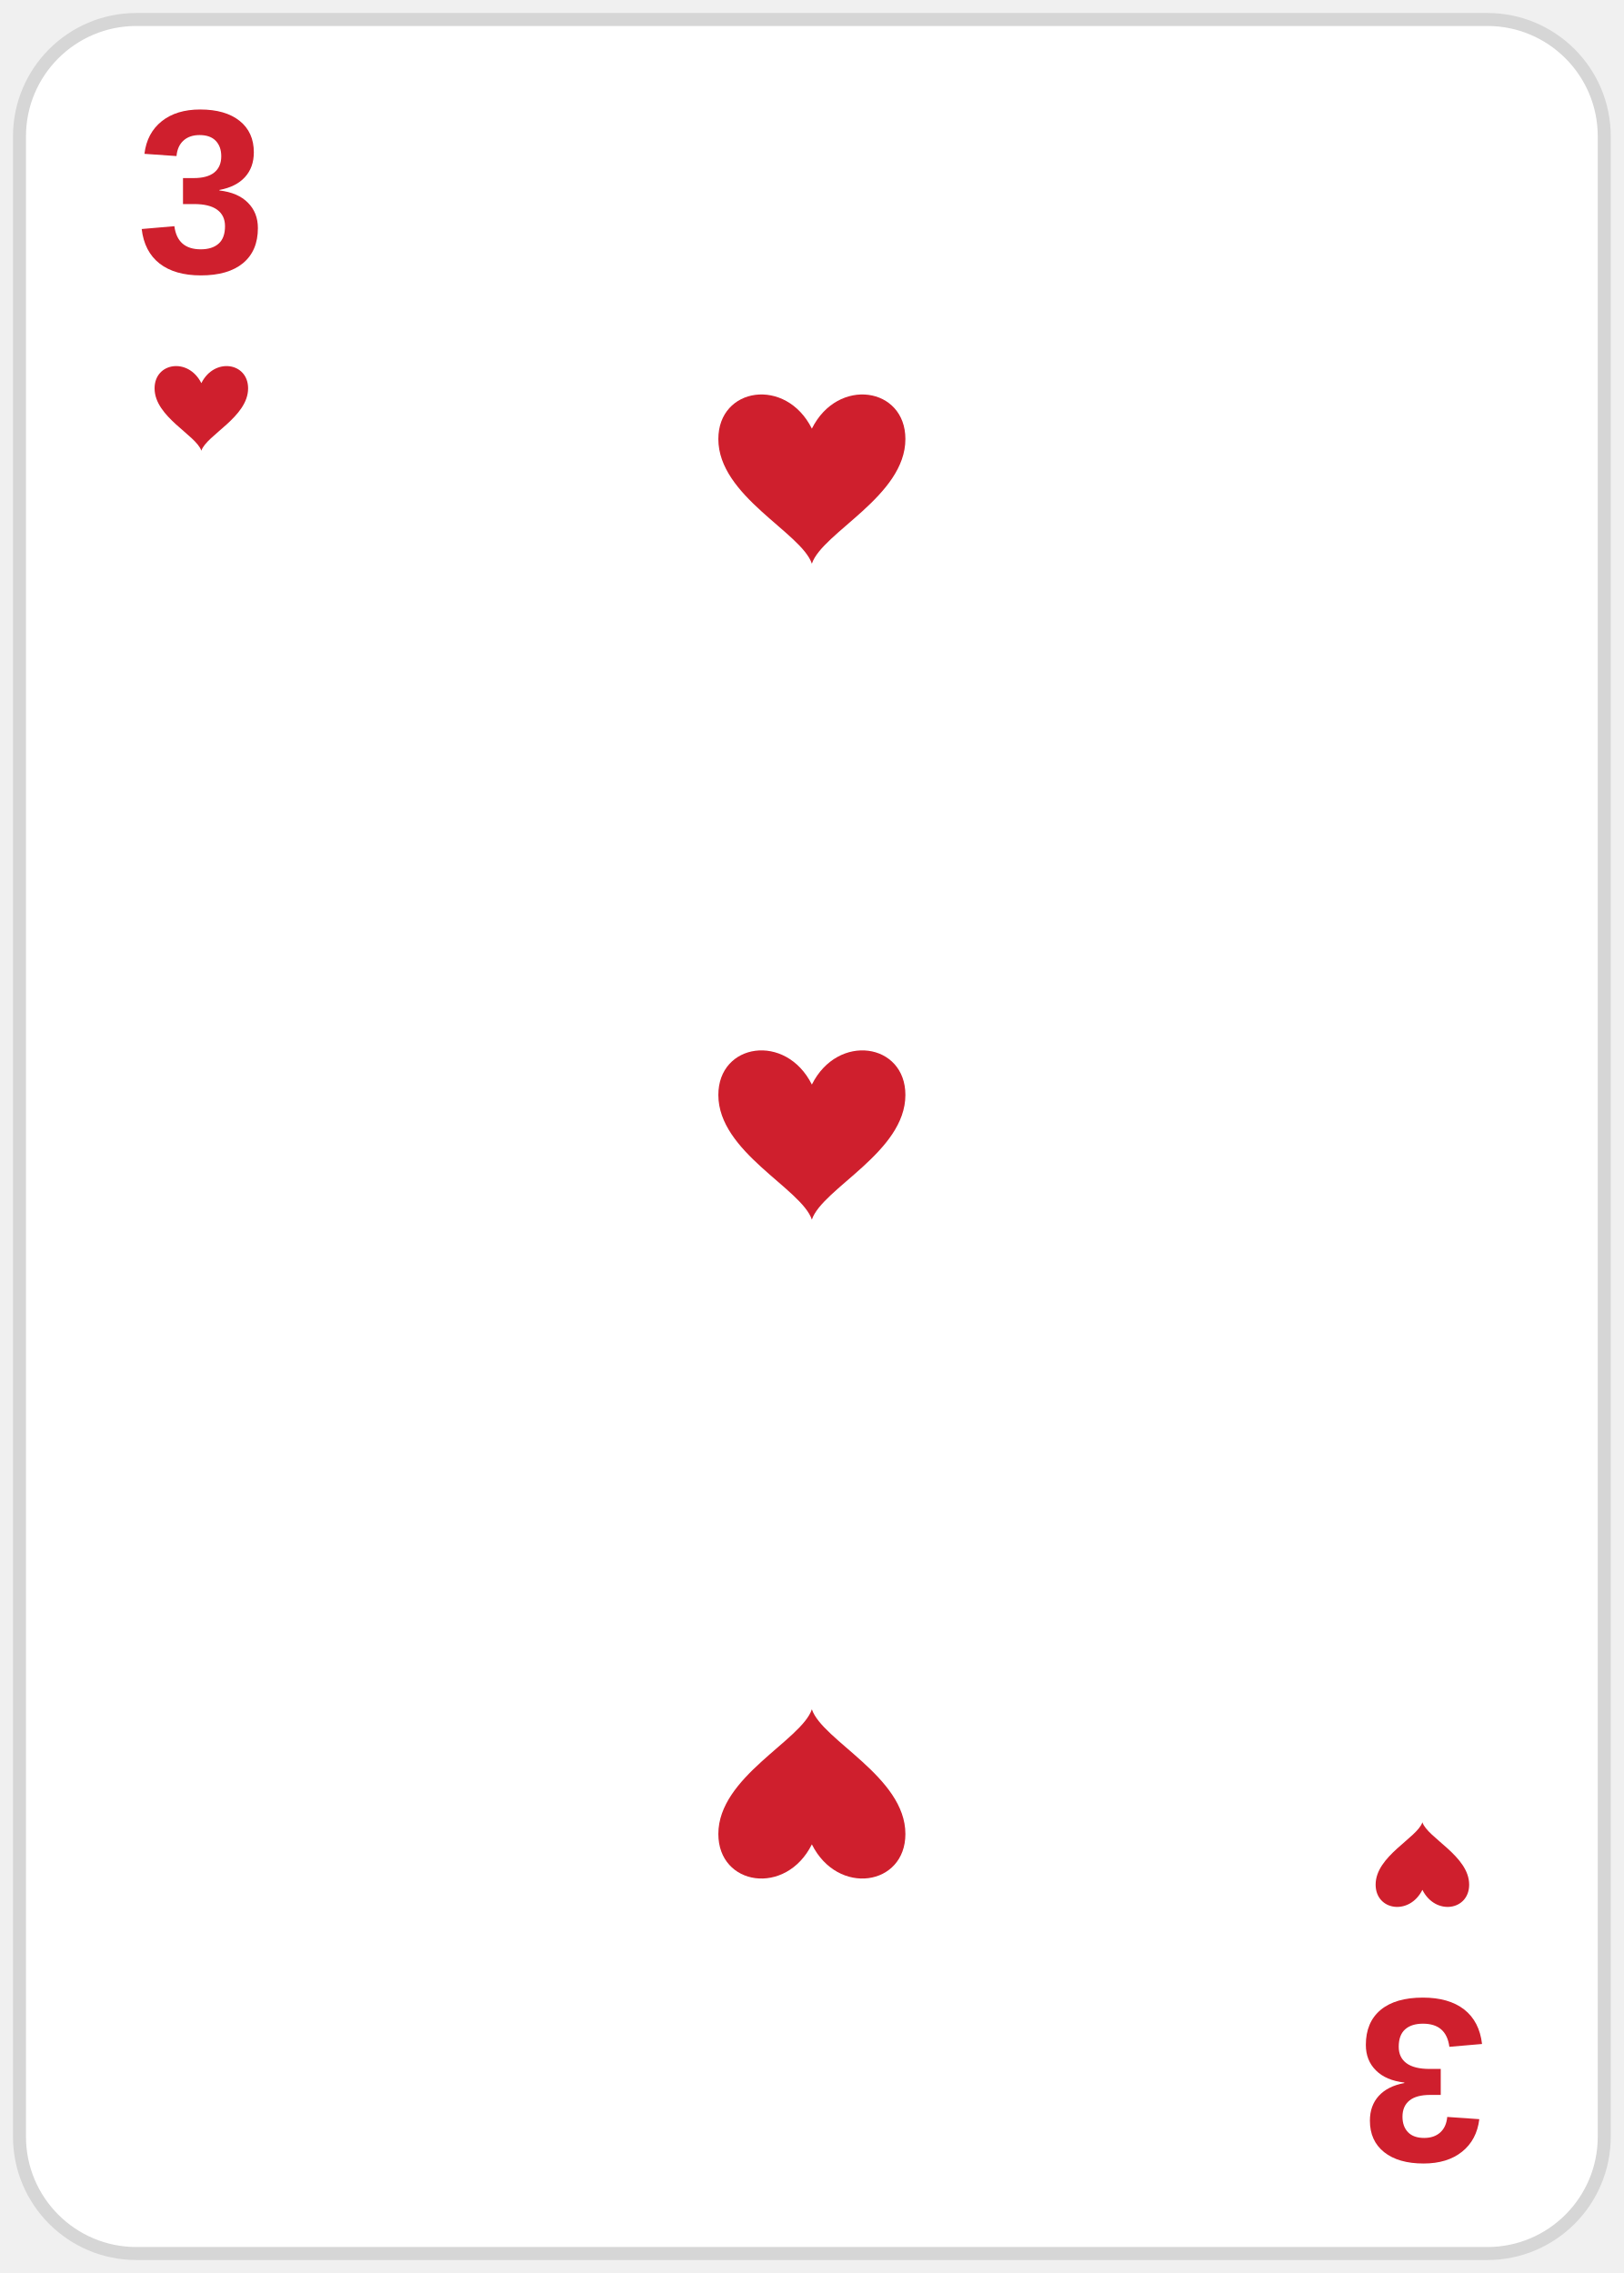
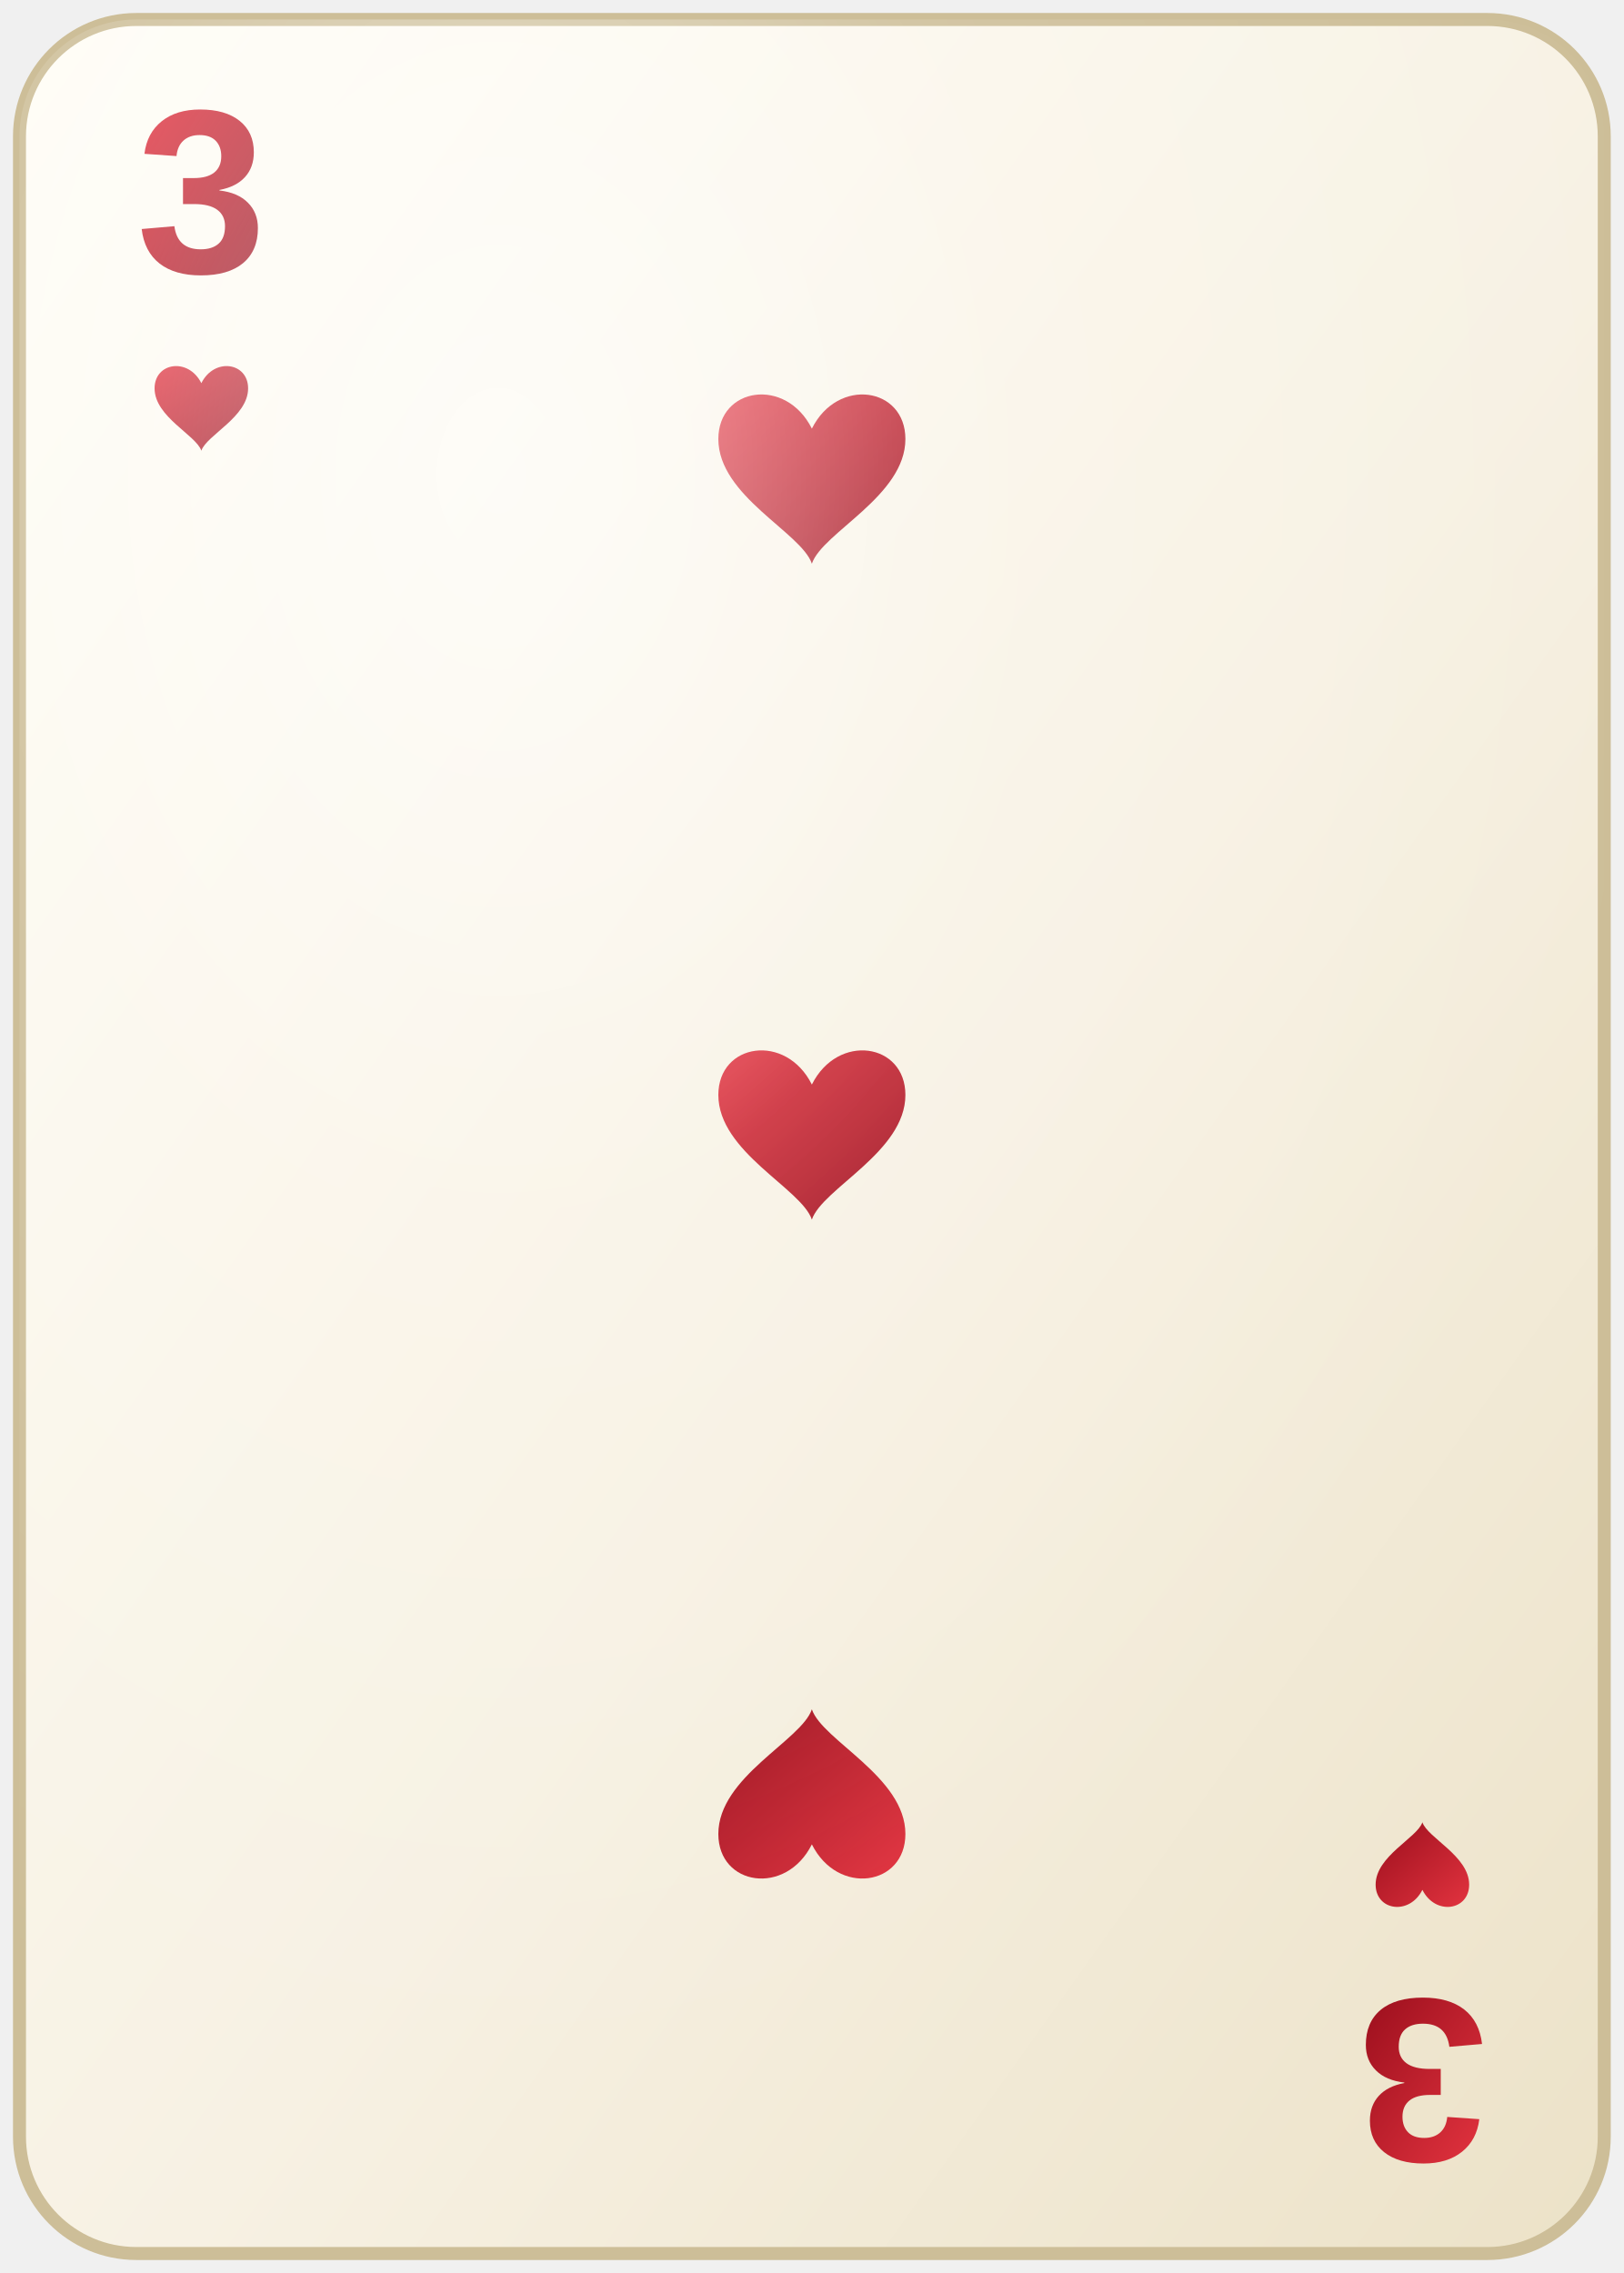
<svg xmlns="http://www.w3.org/2000/svg" viewBox="0 0 250 350" width="250" height="350">
-   <rect x="3" y="3" width="244" height="344" rx="18" fill="#ffffff" stroke="#d6d6d6" stroke-width="2" />
+   <defs>
+     <linearGradient id="faceGrad" x1="0%" y1="0%" x2="100%" y2="100%">
+       <stop offset="0%" stop-color="#fffdf6" />
+       <stop offset="55%" stop-color="#f7f1e3" />
+       <stop offset="100%" stop-color="#ece2c8" />
+     </linearGradient>
+     <radialGradient id="sheenGrad" cx="30%" cy="20%" r="75%">
+       <stop offset="0%" stop-color="#ffffff" stop-opacity="0.55" />
+       <stop offset="45%" stop-color="#ffffff" stop-opacity="0.12" />
+       <stop offset="100%" stop-color="#ffffff" stop-opacity="0" />
+     </radialGradient>
+     <linearGradient id="redInk" x1="0%" y1="0%" x2="100%" y2="100%">
+       <stop offset="0%" stop-color="#e2333f" />
+       <stop offset="100%" stop-color="#9c0f1d" />
+     </linearGradient>
+     <linearGradient id="blackInk" x1="0%" y1="0%" x2="100%" y2="100%">
+       <stop offset="0%" stop-color="#3c3c3c" />
+       <stop offset="100%" stop-color="#050505" />
+     </linearGradient>
+   </defs>
+   <rect x="3" y="3" width="244" height="344" rx="18" fill="url(#faceGrad)" stroke="#cdbe98" stroke-width="2" />
  <g transform="translate(31,42)">
-     <text x="0" y="0" text-anchor="middle" font-family="Arial, sans-serif" font-weight="700" font-size="36" fill="#cf1f2d">3</text>
-     <g transform="translate(0,21) scale(0.8)" fill="#cf1f2d">
+     <text x="0" y="0" text-anchor="middle" font-family="Arial, sans-serif" font-weight="700" font-size="36" fill="url(#redInk)">3</text>
+     <g transform="translate(0,21) scale(0.8)" fill="url(#redInk)">
      <path d="M0 8 C -1 5 -9 1.5 -9 -4 C -9 -9 -2.5 -10 0 -5 C 2.5 -10 9 -9 9 -4 C 9 1.5 1 5 0 8 Z" />
    </g>
  </g>
  <g transform="translate(219,308) rotate(180)">
-     <text x="0" y="0" text-anchor="middle" font-family="Arial, sans-serif" font-weight="700" font-size="36" fill="#cf1f2d">3</text>
-     <g transform="translate(0,21) scale(0.8)" fill="#cf1f2d">
+     <text x="0" y="0" text-anchor="middle" font-family="Arial, sans-serif" font-weight="700" font-size="36" fill="url(#redInk)">3</text>
+     <g transform="translate(0,21) scale(0.8)" fill="url(#redInk)">
      <path d="M0 8 C -1 5 -9 1.5 -9 -4 C -9 -9 -2.5 -10 0 -5 C 2.5 -10 9 -9 9 -4 C 9 1.5 1 5 0 8 Z" />
    </g>
  </g>
-   <g transform="translate(125.0,74.0) scale(1.6)" fill="#cf1f2d">
+   <g transform="translate(125.0,74.0) scale(1.6)" fill="url(#redInk)">
    <path d="M0 8 C -1 5 -9 1.5 -9 -4 C -9 -9 -2.5 -10 0 -5 C 2.5 -10 9 -9 9 -4 C 9 1.5 1 5 0 8 Z" />
  </g>
-   <g transform="translate(125.0,175.0) scale(1.6)" fill="#cf1f2d">
+   <g transform="translate(125.0,175.0) scale(1.6)" fill="url(#redInk)">
    <path d="M0 8 C -1 5 -9 1.5 -9 -4 C -9 -9 -2.5 -10 0 -5 C 2.5 -10 9 -9 9 -4 C 9 1.5 1 5 0 8 Z" />
  </g>
-   <g transform="translate(125.0,276.0) scale(1.6) rotate(180)" fill="#cf1f2d">
+   <g transform="translate(125.0,276.0) scale(1.6) rotate(180)" fill="url(#redInk)">
    <path d="M0 8 C -1 5 -9 1.5 -9 -4 C -9 -9 -2.5 -10 0 -5 C 2.5 -10 9 -9 9 -4 C 9 1.5 1 5 0 8 Z" />
  </g>
+   <rect x="3" y="3" width="244" height="344" rx="18" fill="url(#sheenGrad)" />
</svg>
